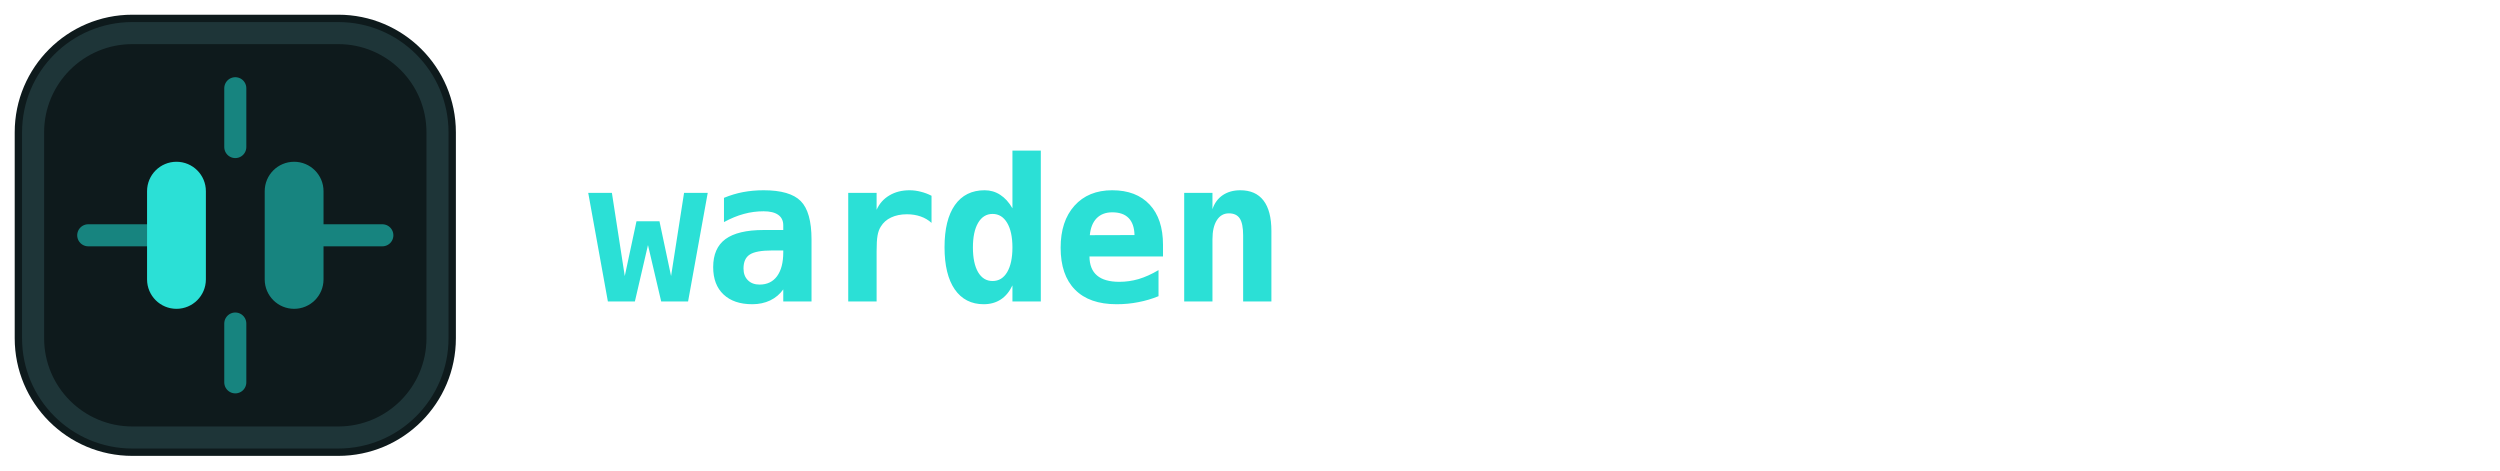
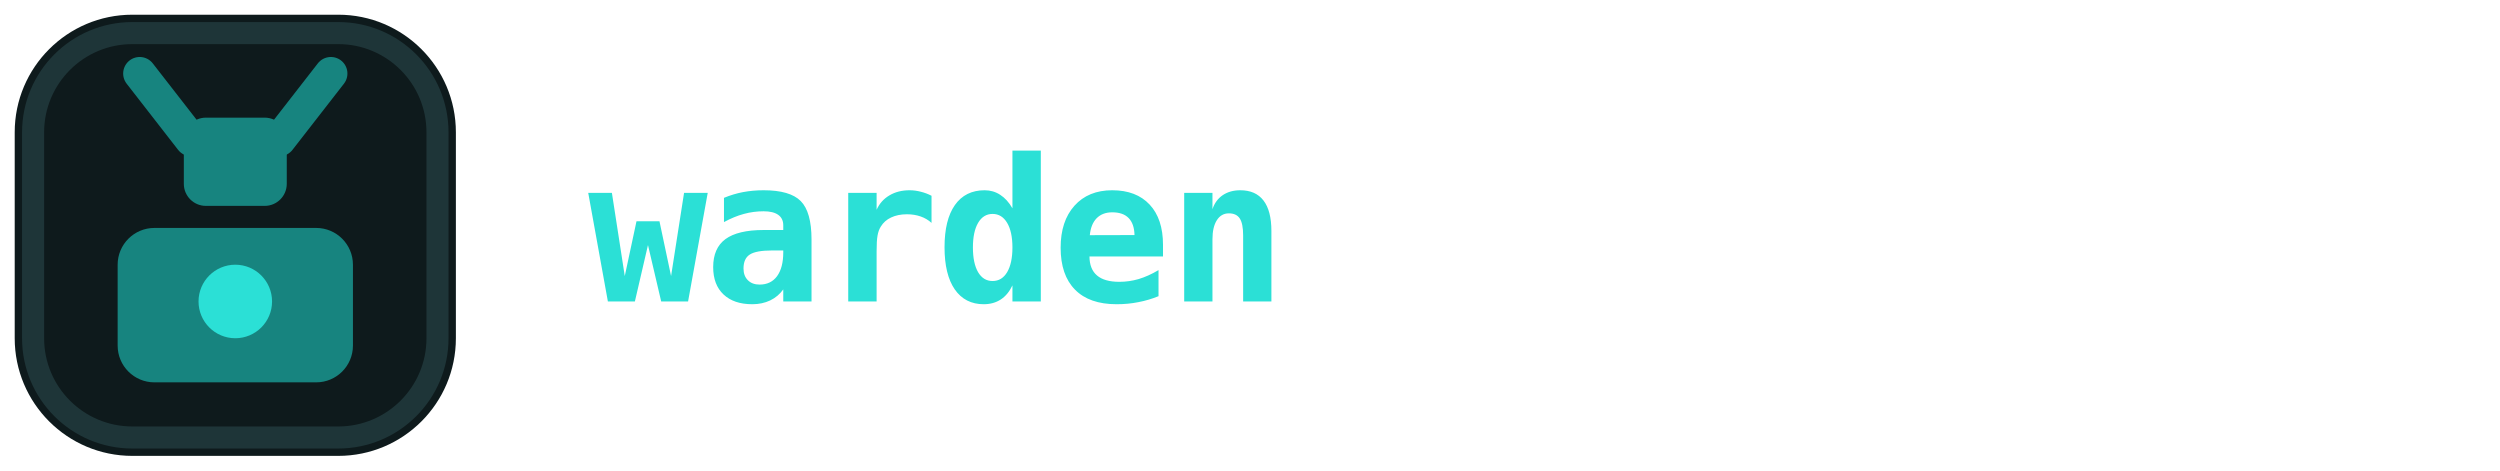
<svg xmlns="http://www.w3.org/2000/svg" viewBox="0 0 340 64" width="340" height="64" role="img" aria-labelledby="title">
  <rect x="2" y="2" width="60" height="60" rx="16" fill="#0e1a1c" />
  <rect x="4.5" y="4.5" width="55" height="55" rx="13.5" fill="none" stroke="#1e3538" stroke-width="3" />
-   <path d="M32 12 L32 20 M32 44 L32 52 M12 32 L20 32 M44 32 L52 32" stroke="#17847f" stroke-width="3" stroke-linecap="round" />
-   <rect x="20" y="22" width="8" height="20" rx="4" fill="#2be0d6" />
-   <rect x="36" y="22" width="8" height="20" rx="4" fill="#17847f" />
+   <path d="M26 19 L19 10 M38 19 L45 10" stroke="#17847f" stroke-width="4.5" stroke-linecap="round" />
+   <rect x="25" y="16" width="14" height="12" rx="3" fill="#17847f" />
+   <rect x="16" y="31" width="32" height="21" rx="5" fill="#17847f" />
+   <circle cx="32" cy="41" r="5" fill="#2be0d6" />
  <text x="80" y="41" font-family="ui-monospace, SFMono-Regular, Menlo, Consolas, monospace" font-size="27" font-weight="700" fill="#2be0d6" letter-spacing="-0.5">warden</text>
</svg>
